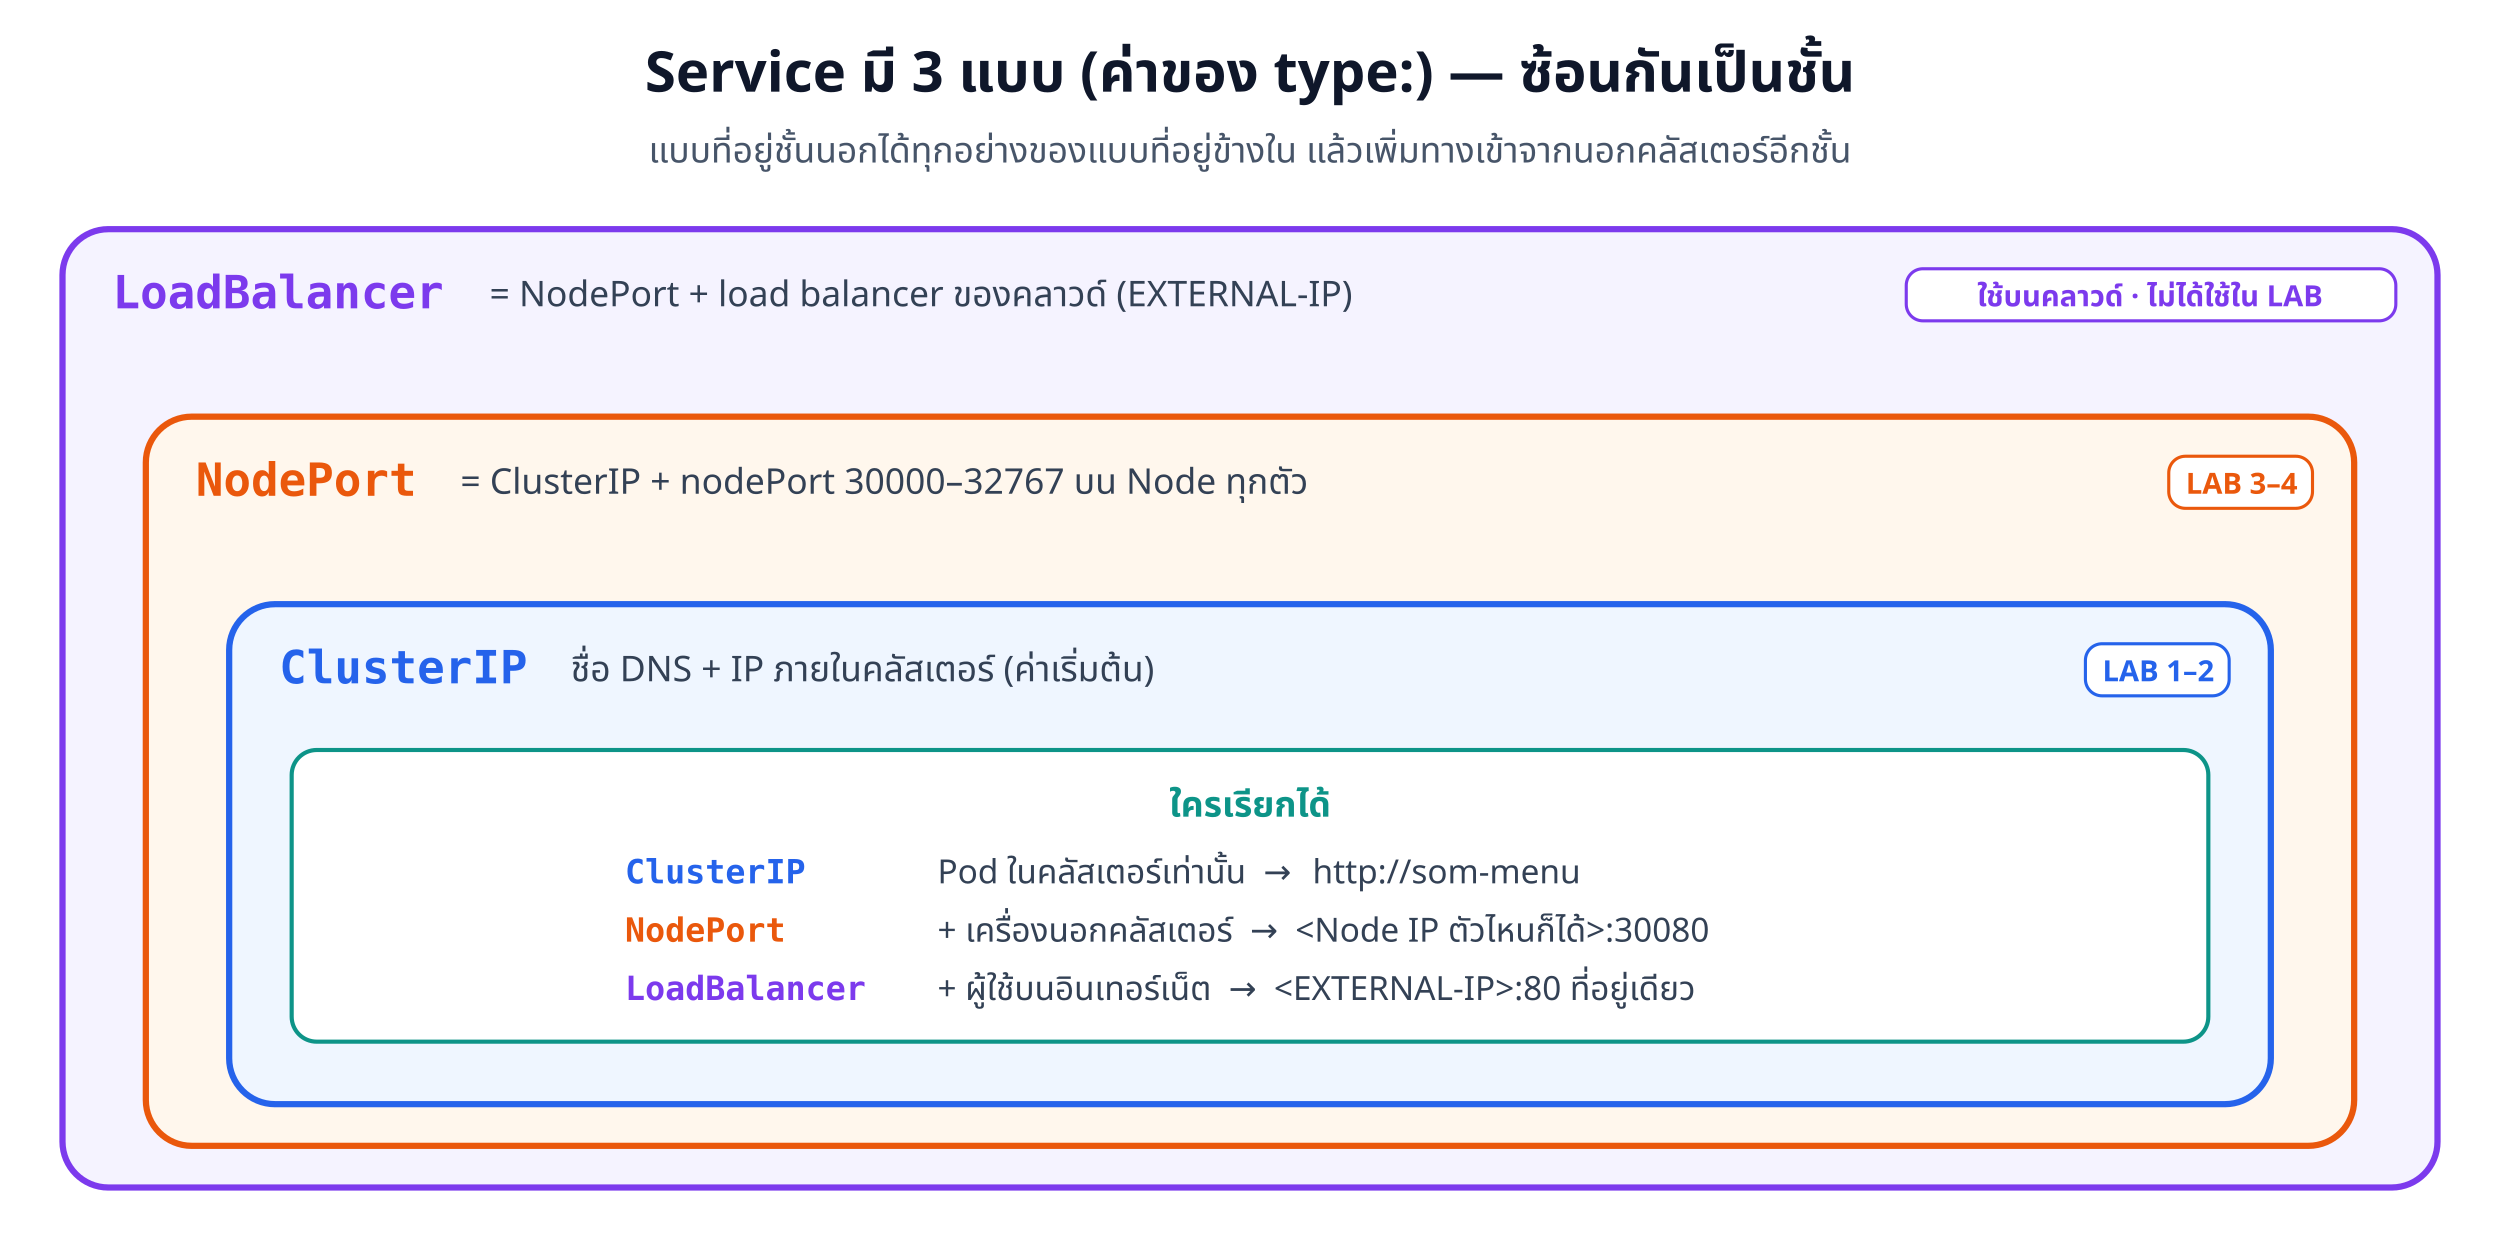
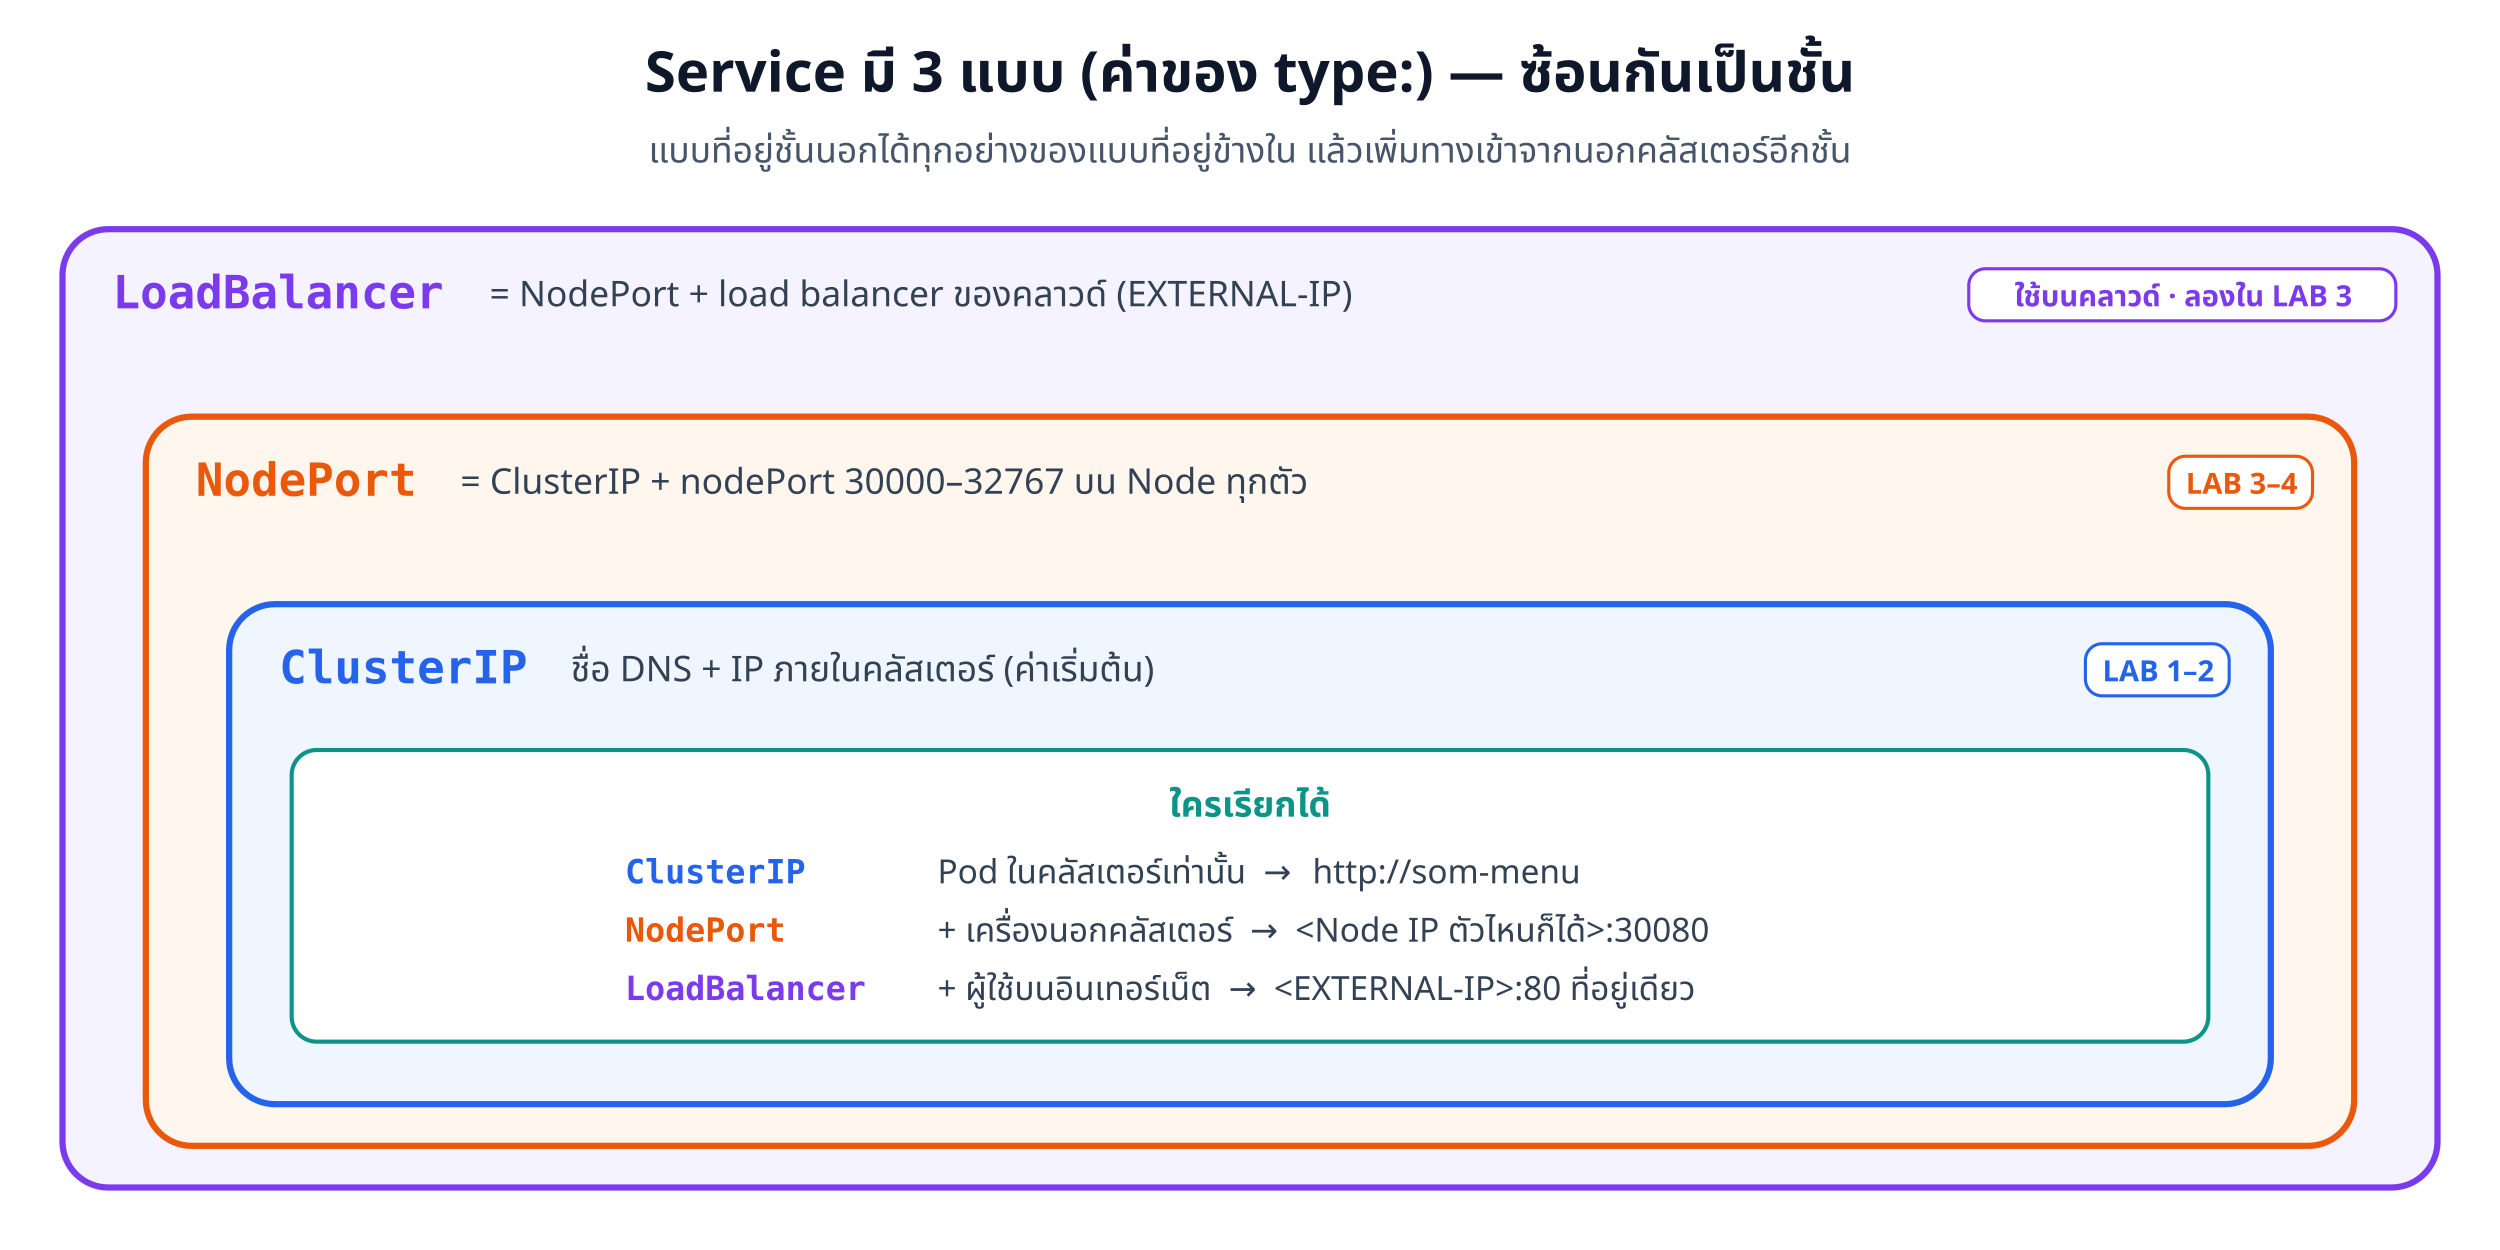
<svg xmlns="http://www.w3.org/2000/svg" viewBox="0 0 1200 600" width="1200" height="600">
  <defs>
    <marker id="morange" viewBox="0 0 10 10" refX="9" refY="5" markerWidth="6" markerHeight="6" orient="auto-start-reverse">
      <path d="M0,0 L10,5 L0,10 z" fill="#ea580c" />
    </marker>
    <marker id="mgreen" viewBox="0 0 10 10" refX="9" refY="5" markerWidth="6" markerHeight="6" orient="auto-start-reverse">
      <path d="M0,0 L10,5 L0,10 z" fill="#16a34a" />
    </marker>
    <marker id="mred" viewBox="0 0 10 10" refX="9" refY="5" markerWidth="6" markerHeight="6" orient="auto-start-reverse">
      <path d="M0,0 L10,5 L0,10 z" fill="#dc2626" />
    </marker>
    <marker id="mblue" viewBox="0 0 10 10" refX="9" refY="5" markerWidth="6" markerHeight="6" orient="auto-start-reverse">
      <path d="M0,0 L10,5 L0,10 z" fill="#2563eb" />
    </marker>
    <marker id="mnavy" viewBox="0 0 10 10" refX="9" refY="5" markerWidth="6" markerHeight="6" orient="auto-start-reverse">
      <path d="M0,0 L10,5 L0,10 z" fill="#0f172a" />
    </marker>
    <marker id="mgray" viewBox="0 0 10 10" refX="9" refY="5" markerWidth="6" markerHeight="6" orient="auto-start-reverse">
      <path d="M0,0 L10,5 L0,10 z" fill="#64748b" />
    </marker>
    <marker id="mteal" viewBox="0 0 10 10" refX="9" refY="5" markerWidth="6" markerHeight="6" orient="auto-start-reverse">
      <path d="M0,0 L10,5 L0,10 z" fill="#0d9488" />
    </marker>
    <marker id="mpurple" viewBox="0 0 10 10" refX="9" refY="5" markerWidth="6" markerHeight="6" orient="auto-start-reverse">
      <path d="M0,0 L10,5 L0,10 z" fill="#7c3aed" />
    </marker>
    <marker id="msky" viewBox="0 0 10 10" refX="9" refY="5" markerWidth="6" markerHeight="6" orient="auto-start-reverse">
      <path d="M0,0 L10,5 L0,10 z" fill="#0369a1" />
    </marker>
    <marker id="mslate" viewBox="0 0 10 10" refX="9" refY="5" markerWidth="6" markerHeight="6" orient="auto-start-reverse">
      <path d="M0,0 L10,5 L0,10 z" fill="#334155" />
    </marker>
  </defs>
  <rect width="1200" height="600" fill="#ffffff" />
  <text x="600" y="44" text-anchor="middle" font-family="'Noto Sans Thai', 'Leelawadee UI', Tahoma, Thonburi, sans-serif" font-size="27" font-weight="700" fill="#0f172a" xml:space="preserve">Service มี 3 แบบ (ค่าของ type:) — ซ้อนกันเป็นชั้น</text>
  <text x="600" y="78" text-anchor="middle" font-family="'Noto Sans Thai', 'Leelawadee UI', Tahoma, Thonburi, sans-serif" font-size="17" font-weight="400" fill="#475569" xml:space="preserve">แบบที่อยู่ชั้นนอกได้ทุกอย่างของแบบที่อยู่ข้างใน แล้วเพิ่มทางเข้าจากนอกคลัสเตอร์อีกชั้น</text>
  <rect x="30" y="110" width="1140" height="460" rx="22" fill="#f5f3ff" stroke="#7c3aed" stroke-width="3" />
  <text x="54" y="148" text-anchor="start" font-family="Consolas, Menlo, 'DejaVu Sans Mono', monospace" font-size="22" font-weight="700" fill="#7c3aed" xml:space="preserve">LoadBalancer</text>
  <text x="235" y="147" text-anchor="start" font-family="'Noto Sans Thai', 'Leelawadee UI', Tahoma, Thonburi, sans-serif" font-size="17" font-weight="400" fill="#334155" xml:space="preserve">= NodePort + load balancer ของคลาวด์ (EXTERNAL-IP)</text>
-   <rect x="915" y="129" width="235" height="25" rx="8" fill="#ffffff" stroke="#7c3aed" stroke-width="1.5" />
-   <text x="1032" y="147" text-anchor="middle" font-family="'Noto Sans Thai', 'Leelawadee UI', Tahoma, Thonburi, sans-serif" font-size="14" font-weight="700" fill="#7c3aed" xml:space="preserve">ใช้บนคลาวด์ · ไม่ได้ใช้ใน LAB</text>
+   <rect x="945" y="129" width="205" height="25" rx="8" fill="#ffffff" stroke="#7c3aed" stroke-width="1.5" />
+   <text x="1048" y="147" text-anchor="middle" font-family="'Noto Sans Thai', 'Leelawadee UI', Tahoma, Thonburi, sans-serif" font-size="14" font-weight="700" fill="#7c3aed" xml:space="preserve">ใช้บนคลาวด์ · ลองใน LAB 3</text>
  <rect x="70" y="200" width="1060" height="350" rx="22" fill="#fff7ed" stroke="#ea580c" stroke-width="3" />
  <text x="94" y="238" text-anchor="start" font-family="Consolas, Menlo, 'DejaVu Sans Mono', monospace" font-size="22" font-weight="700" fill="#ea580c" xml:space="preserve">NodePort</text>
  <text x="221" y="237" text-anchor="start" font-family="'Noto Sans Thai', 'Leelawadee UI', Tahoma, Thonburi, sans-serif" font-size="17" font-weight="400" fill="#334155" xml:space="preserve">= ClusterIP + nodePort 30000–32767 บน Node ทุกตัว</text>
  <rect x="1041" y="219" width="69" height="25" rx="8" fill="#ffffff" stroke="#ea580c" stroke-width="1.5" />
  <text x="1076" y="237" text-anchor="middle" font-family="'Noto Sans Thai', 'Leelawadee UI', Tahoma, Thonburi, sans-serif" font-size="14" font-weight="700" fill="#ea580c" xml:space="preserve">LAB 3–4</text>
  <rect x="110" y="290" width="980" height="240" rx="22" fill="#eff6ff" stroke="#2563eb" stroke-width="3" />
  <text x="134" y="328" text-anchor="start" font-family="Consolas, Menlo, 'DejaVu Sans Mono', monospace" font-size="22" font-weight="700" fill="#2563eb" xml:space="preserve">ClusterIP</text>
  <text x="274" y="327" text-anchor="start" font-family="'Noto Sans Thai', 'Leelawadee UI', Tahoma, Thonburi, sans-serif" font-size="17" font-weight="400" fill="#334155" xml:space="preserve">ชื่อ DNS + IP ภายในคลัสเตอร์ (ค่าเริ่มต้น)</text>
  <rect x="1001" y="309" width="69" height="25" rx="8" fill="#ffffff" stroke="#2563eb" stroke-width="1.5" />
  <text x="1036" y="327" text-anchor="middle" font-family="'Noto Sans Thai', 'Leelawadee UI', Tahoma, Thonburi, sans-serif" font-size="14" font-weight="700" fill="#2563eb" xml:space="preserve">LAB 1–2</text>
  <rect x="140" y="360" width="920" height="140" rx="12" fill="#ffffff" stroke="#0d9488" stroke-width="2" />
  <text x="600" y="392" text-anchor="middle" font-family="'Noto Sans Thai', 'Leelawadee UI', Tahoma, Thonburi, sans-serif" font-size="17" font-weight="700" fill="#0d9488" xml:space="preserve">ใครเรียกได้</text>
  <text x="300" y="424" text-anchor="start" font-family="Consolas, Menlo, 'DejaVu Sans Mono', monospace" font-size="16" font-weight="700" fill="#2563eb" xml:space="preserve">ClusterIP</text>
  <text x="450" y="424" text-anchor="start" font-family="'Noto Sans Thai', 'Leelawadee UI', Tahoma, Thonburi, sans-serif" font-size="16" font-weight="400" fill="#334155" xml:space="preserve">Pod ในคลัสเตอร์เท่านั้น  →  http://som-menu</text>
  <text x="300" y="452" text-anchor="start" font-family="Consolas, Menlo, 'DejaVu Sans Mono', monospace" font-size="16" font-weight="700" fill="#ea580c" xml:space="preserve">NodePort</text>
  <text x="450" y="452" text-anchor="start" font-family="'Noto Sans Thai', 'Leelawadee UI', Tahoma, Thonburi, sans-serif" font-size="16" font-weight="400" fill="#334155" xml:space="preserve">+ เครื่องนอกคลัสเตอร์  →  &lt;Node IP ตัวไหนก็ได้&gt;:30080</text>
  <text x="300" y="480" text-anchor="start" font-family="Consolas, Menlo, 'DejaVu Sans Mono', monospace" font-size="16" font-weight="700" fill="#7c3aed" xml:space="preserve">LoadBalancer</text>
  <text x="450" y="480" text-anchor="start" font-family="'Noto Sans Thai', 'Leelawadee UI', Tahoma, Thonburi, sans-serif" font-size="16" font-weight="400" fill="#334155" xml:space="preserve">+ ผู้ใช้บนอินเทอร์เน็ต  →  &lt;EXTERNAL-IP&gt;:80 ที่อยู่เดียว</text>
</svg>
